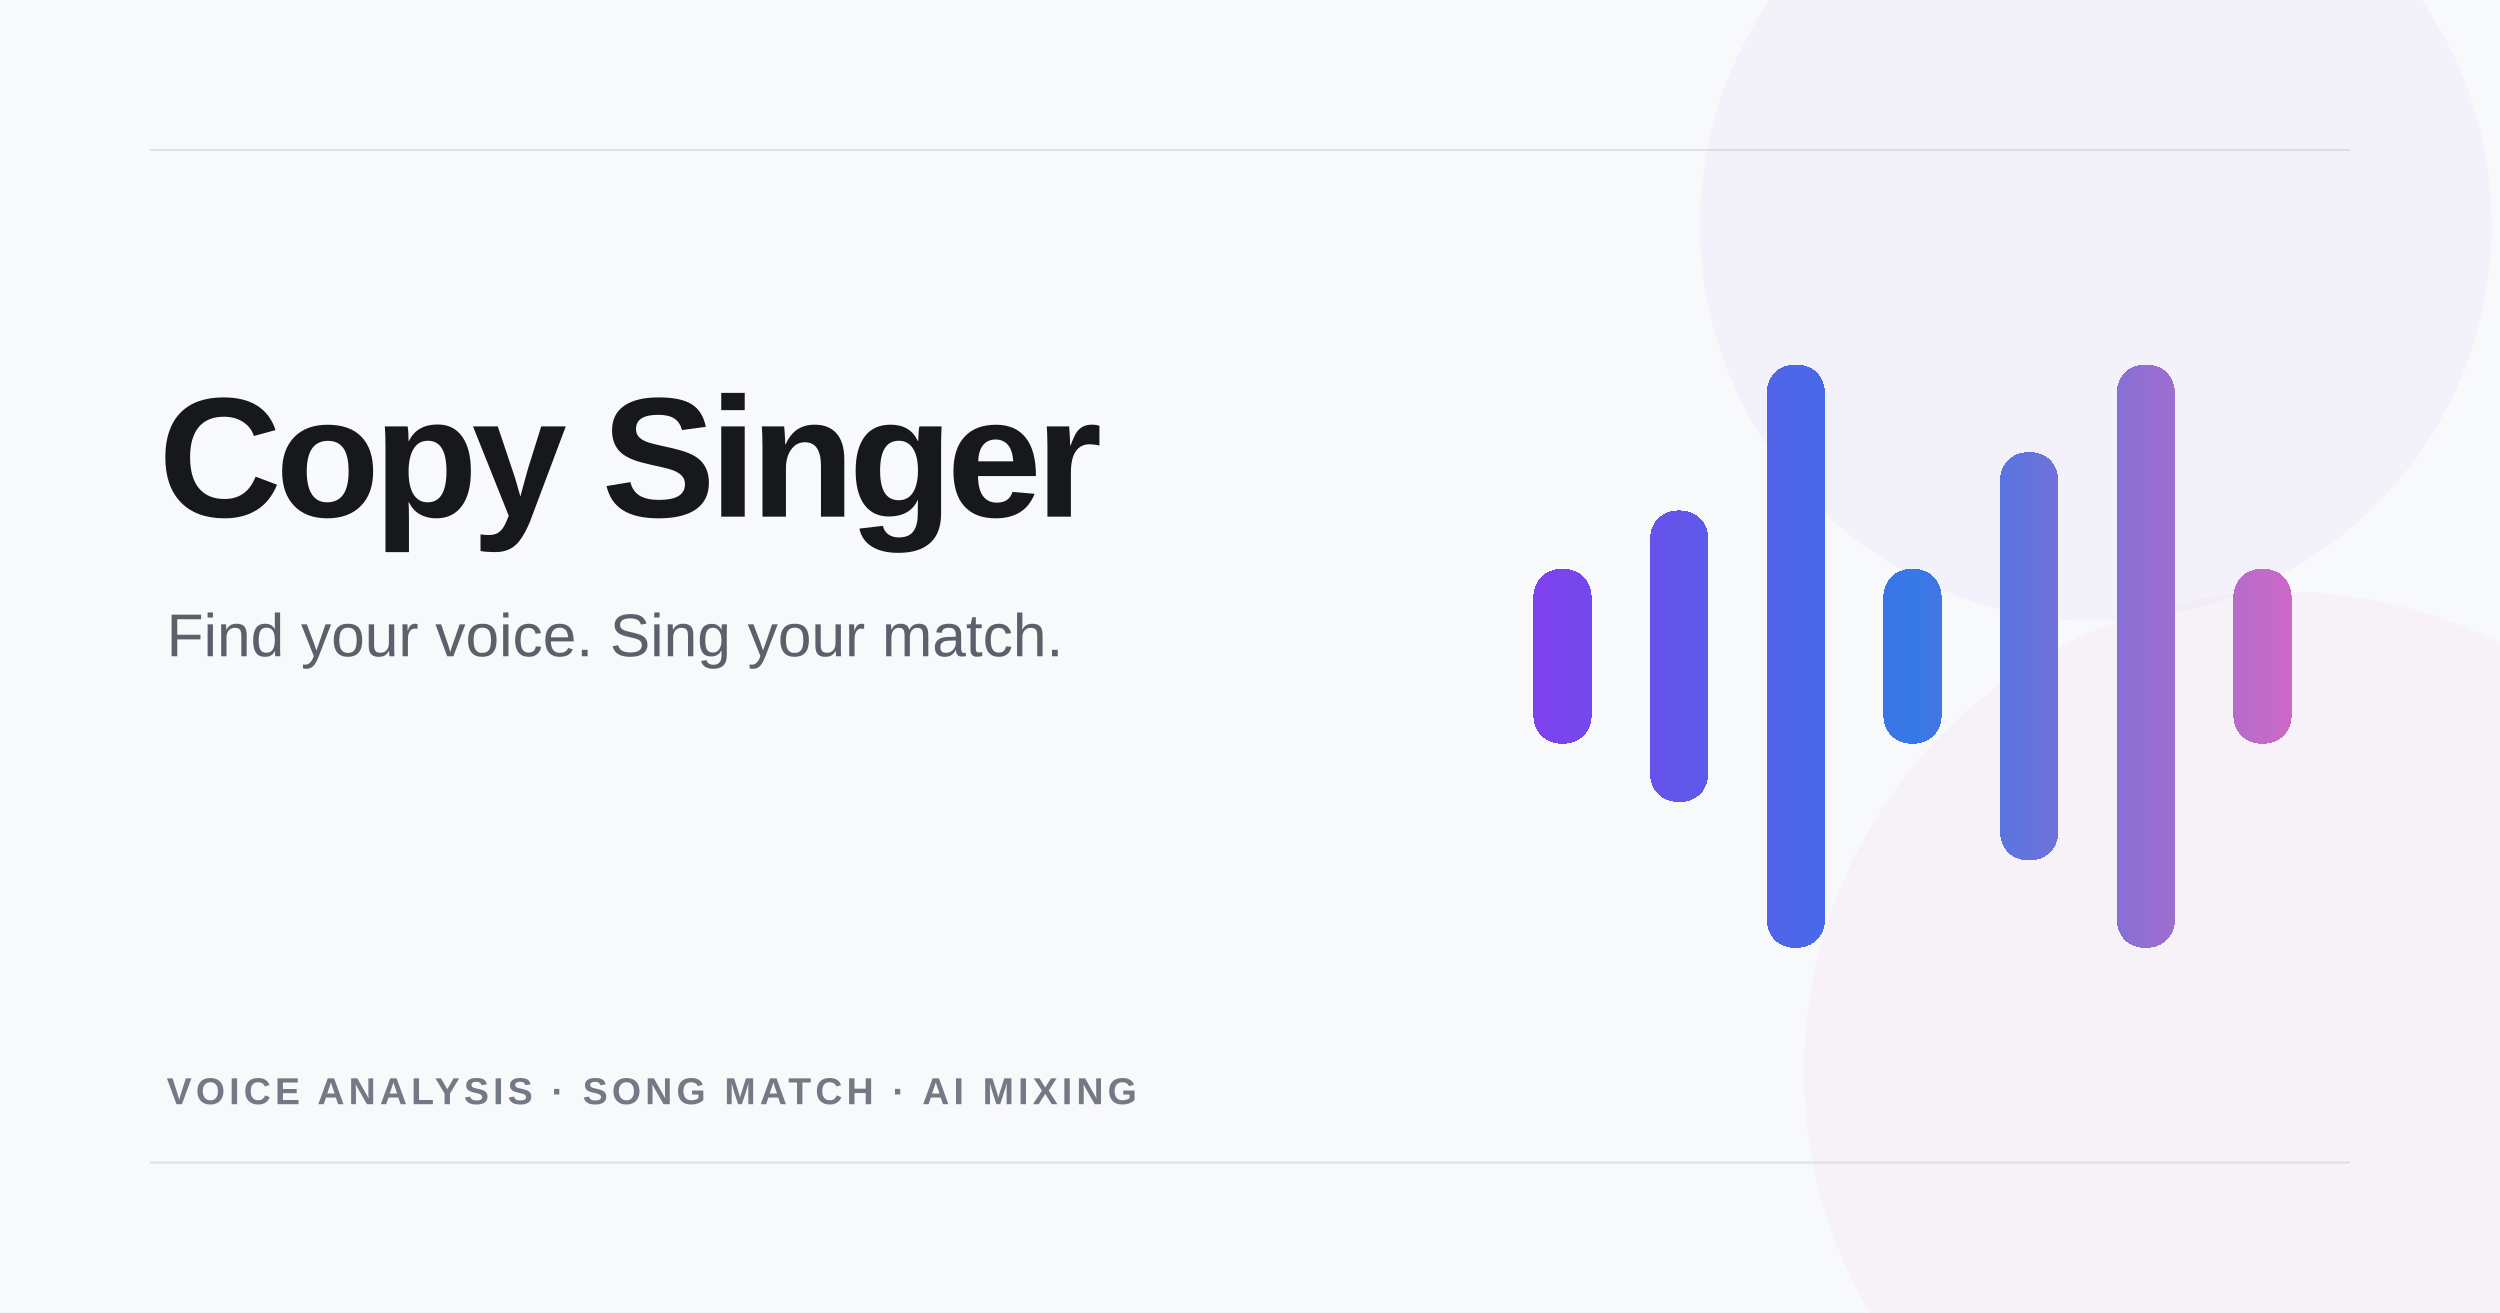
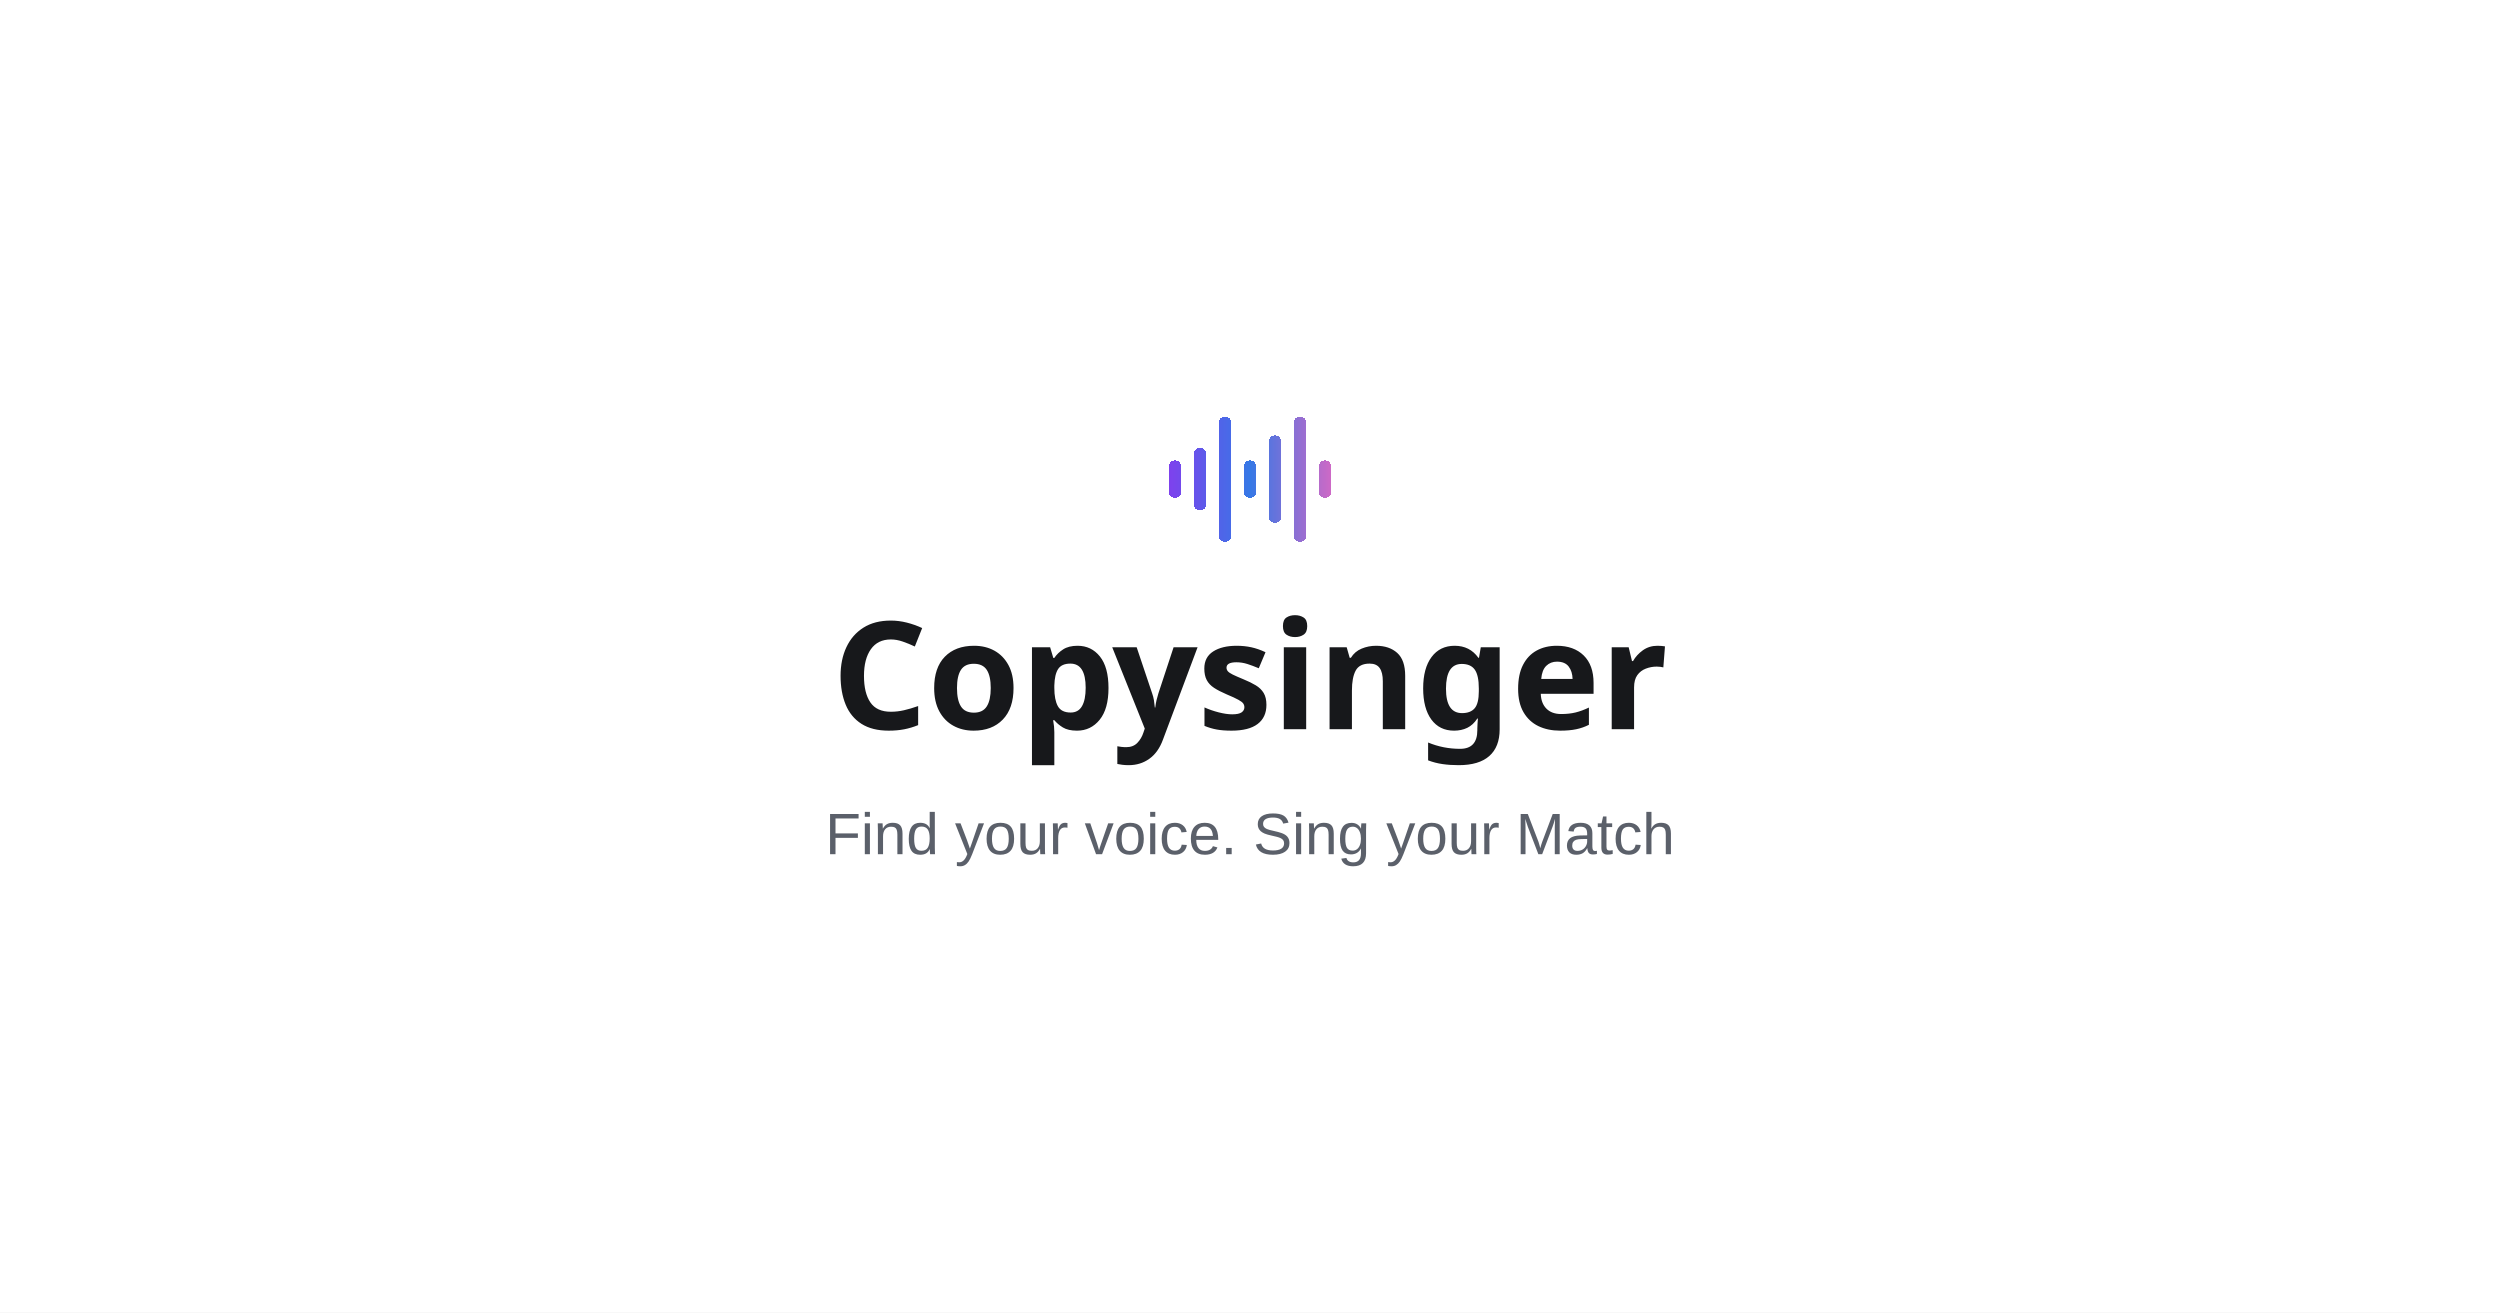
<svg xmlns="http://www.w3.org/2000/svg" viewBox="0 0 1200 630">
  <defs>
    <linearGradient id="brand-gradient" x1="3" y1="16" x2="29" y2="16" gradientUnits="userSpaceOnUse">
      <stop offset="0" stop-color="#7e41ed" />
      <stop offset="0.5" stop-color="#3678e6" />
      <stop offset="1" stop-color="#cd69c6" />
    </linearGradient>
+     <style>
+       .brand-title { font-family: "Paperlogy", sans-serif; font-weight: 700; }
+       .brand-tagline { font-family: Arial, sans-serif; font-weight: 400; }
+     </style>
  </defs>
-   <rect width="1200" height="630" fill="#f8f9fb" />
-   <path d="M72 72H1128M72 558H1128" stroke="#dfe2e8" />
-   <circle cx="1006" cy="108" r="190" fill="#7e41ed" opacity="0.04" />
-   <circle cx="1096" cy="514" r="230" fill="#cd69c6" opacity="0.05" />
-   <g transform="translate(694 91) scale(14)" fill="url(#brand-gradient)" shape-rendering="crispEdges">
+   <rect width="1200" height="630" fill="#ffffff" />
+   <g transform="translate(552 182) scale(3)" fill="url(#brand-gradient)" shape-rendering="crispEdges">
    <path d="M4,13c-0.6,0-1,0.4-1,1v4c0,0.6,0.4,1,1,1s1-0.4,1-1v-4C5,13.4,4.6,13,4,13z" />
    <path d="M8,11c-0.6,0-1,0.4-1,1v8c0,0.6,0.4,1,1,1s1-0.4,1-1v-8C9,11.4,8.6,11,8,11z" />
    <path d="M12,6c-0.6,0-1,0.4-1,1v18c0,0.6,0.4,1,1,1s1-0.4,1-1V7C13,6.4,12.6,6,12,6z" />
    <path d="M16,13c-0.6,0-1,0.4-1,1v4c0,0.6,0.4,1,1,1s1-0.4,1-1v-4C17,13.4,16.6,13,16,13z" />
    <path d="M20,9c-0.6,0-1,0.4-1,1v12c0,0.6,0.4,1,1,1s1-0.4,1-1V10C21,9.4,20.6,9,20,9z" />
    <path d="M24,6c-0.6,0-1,0.4-1,1v18c0,0.6,0.4,1,1,1s1-0.4,1-1V7C25,6.4,24.6,6,24,6z" />
    <path d="M28,13c-0.6,0-1,0.4-1,1v4c0,0.6,0.4,1,1,1s1-0.4,1-1v-4C29,13.4,28.6,13,28,13z" />
  </g>
-   <text x="76" y="248" fill="#17181b" font-family="Arial, sans-serif" font-size="82" font-weight="700" letter-spacing="-3">Copy Singer</text>
-   <text x="80" y="315" fill="#5b606a" font-family="Arial, sans-serif" font-size="29" font-weight="400">Find your voice. Sing your match.</text>
-   <text x="80" y="530" fill="#737985" font-family="Arial, sans-serif" font-size="18" font-weight="700" letter-spacing="2">VOICE ANALYSIS · SONG MATCH · AI MIXING</text>
+   <text class="brand-title" x="600" y="350" fill="#17181b" font-size="72" text-anchor="middle">Copysinger</text>
+   <text class="brand-tagline" x="600" y="410" fill="#5b606a" font-size="28" text-anchor="middle">Find your voice. Sing your Match</text>
</svg>
